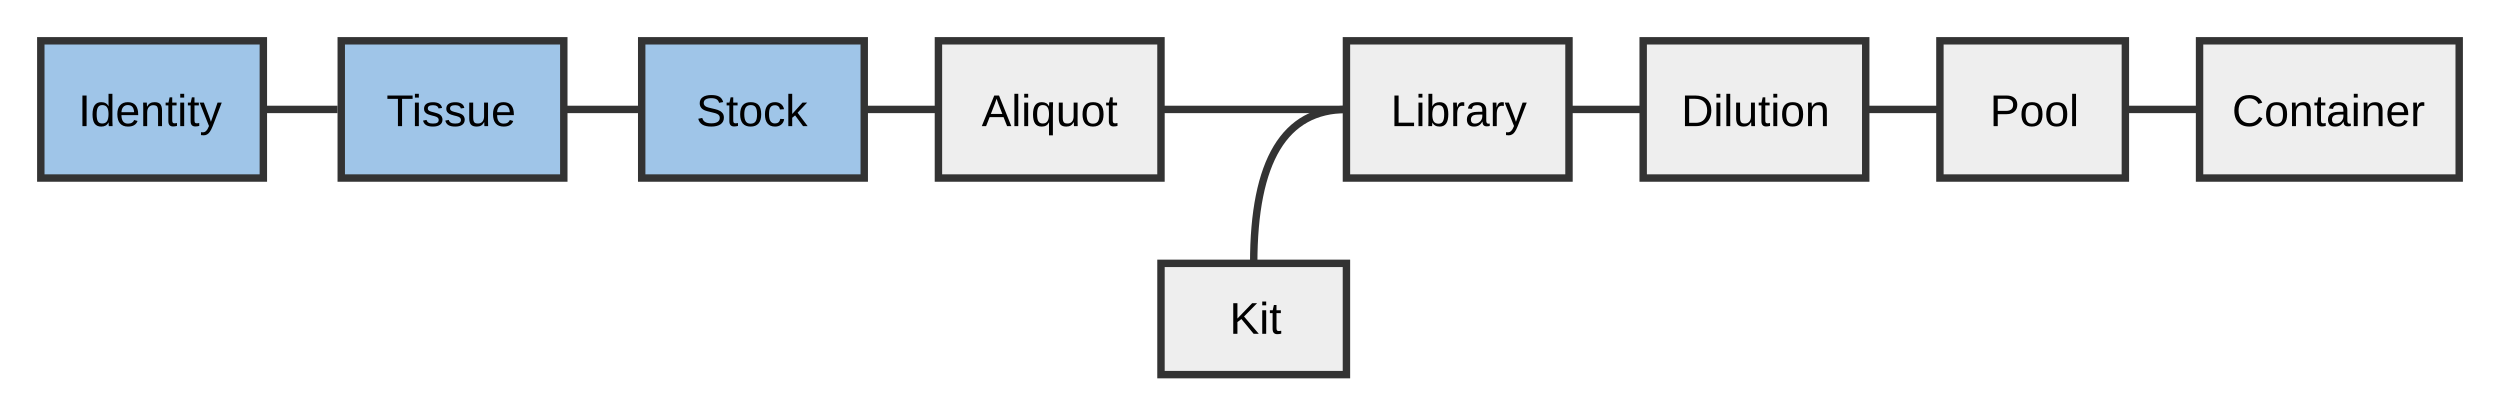
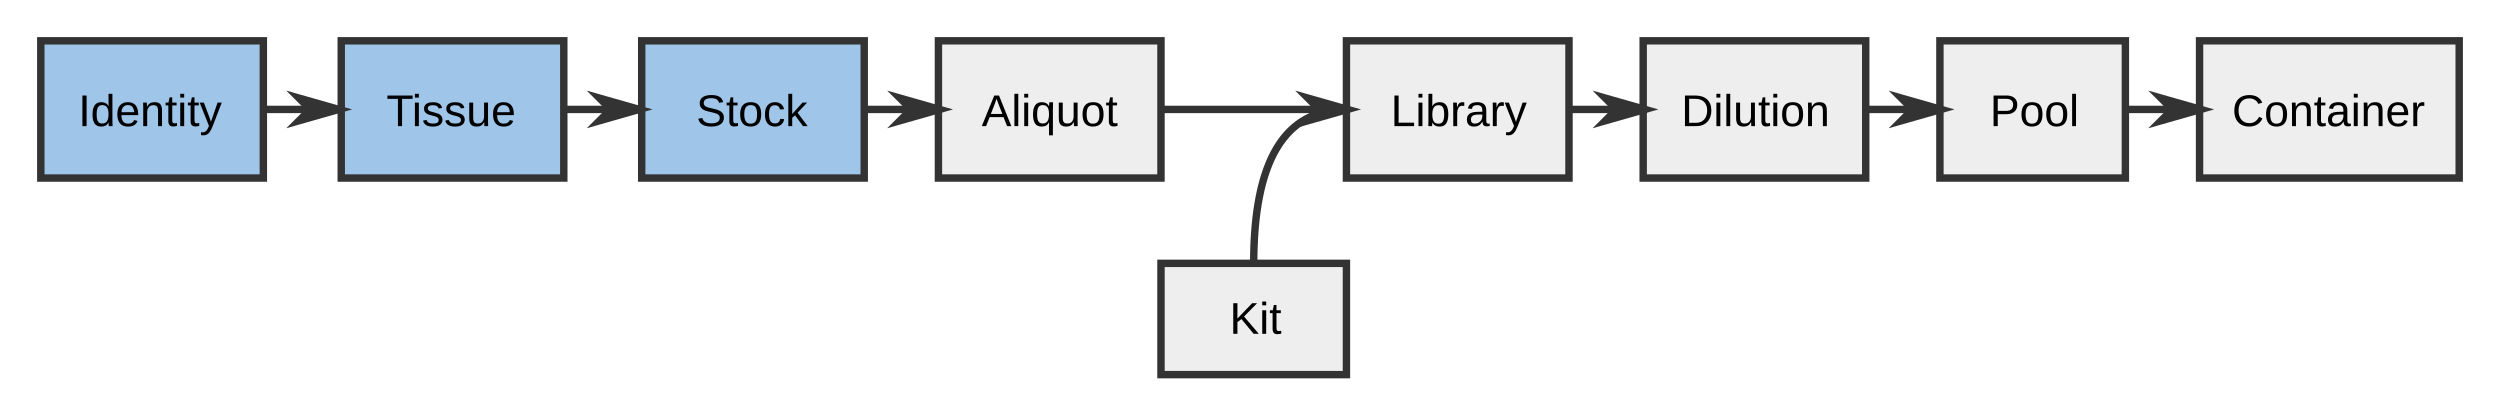
<svg xmlns="http://www.w3.org/2000/svg" xmlns:html="http://www.w3.org/1999/xhtml" version="1.1" width="674" height="112" id="svg2">
  <html:style />
  <path d="m 173,11 m 0,0 60,0 q 0,0 0,0 l 0,37 q 0,0 0,0 l -60,0 q 0,0 0,0 l 0,-37 q 0,0 0,0 z" stroke-miterlimit="10" id="sample1" style="fill:#9fc5e8;fill-opacity:1;stroke:#333333;stroke-width:2;stroke-miterlimit:10" />
-   <defs id="defs4" />
+   <defs id="defs4">
+     <marker style="overflow:visible;" id="marker4610" refX="0.0" refY="0.0" orient="auto">
+       <path transform="scale(0.4) rotate(180) translate(10,0)" style="fill-rule:evenodd;stroke:#333333;stroke-width:1pt;stroke-opacity:1;fill:#333333;fill-opacity:1" d="M 0.0,0.0 L 5.0,-5.0 L -12.5,0.0 L 5.0,5.0 L 0.0,0.0 z " id="path4612" />
+     </marker>
+     <marker style="overflow:visible;" id="marker4564" refX="0.0" refY="0.0" orient="auto">
+       <path transform="scale(0.4) rotate(180) translate(10,0)" style="fill-rule:evenodd;stroke:#333333;stroke-width:1pt;stroke-opacity:1;fill:#333333;fill-opacity:1" d="M 0.0,0.0 L 5.0,-5.0 L -12.5,0.0 L 5.0,5.0 L 0.0,0.0 z " id="path4566" />
+     </marker>
+     <marker style="overflow:visible;" id="marker4524" refX="0.0" refY="0.0" orient="auto">
+       <path transform="scale(0.4) rotate(180) translate(10,0)" style="fill-rule:evenodd;stroke:#333333;stroke-width:1pt;stroke-opacity:1;fill:#333333;fill-opacity:1" d="M 0.0,0.0 L 5.0,-5.0 L -12.5,0.0 L 5.0,5.0 L 0.0,0.0 z " id="path4526" />
+     </marker>
+     <marker style="overflow:visible;" id="marker4490" refX="0.0" refY="0.0" orient="auto">
+       <path transform="scale(0.4) rotate(180) translate(10,0)" style="fill-rule:evenodd;stroke:#333333;stroke-width:1pt;stroke-opacity:1;fill:#333333;fill-opacity:1" d="M 0.0,0.0 L 5.0,-5.0 L -12.5,0.0 L 5.0,5.0 L 0.0,0.0 z " id="path4492" />
+     </marker>
+     <marker style="overflow:visible;" id="marker4462" refX="0.0" refY="0.0" orient="auto">
+       <path transform="scale(0.4) rotate(180) translate(10,0)" style="fill-rule:evenodd;stroke:#333333;stroke-width:1pt;stroke-opacity:1;fill:#333333;fill-opacity:1" d="M 0.0,0.0 L 5.0,-5.0 L -12.5,0.0 L 5.0,5.0 L 0.0,0.0 z " id="path4464" />
+     </marker>
+     <marker style="overflow:visible;" id="marker4440" refX="0.0" refY="0.0" orient="auto">
+       <path transform="scale(0.4) rotate(180) translate(10,0)" style="fill-rule:evenodd;stroke:#333333;stroke-width:1pt;stroke-opacity:1;fill:#333333;fill-opacity:1" d="M 0.0,0.0 L 5.0,-5.0 L -12.5,0.0 L 5.0,5.0 L 0.0,0.0 z " id="path4442" />
+     </marker>
+     <marker orient="auto" refY="0.0" refX="0.0" id="Arrow1Mend" style="overflow:visible;">
+       <path id="path4173" d="M 0.0,0.0 L 5.0,-5.0 L -12.5,0.0 L 5.0,5.0 L 0.0,0.0 z " style="fill-rule:evenodd;stroke:#333333;stroke-width:1pt;stroke-opacity:1;fill:#333333;fill-opacity:1" transform="scale(0.4) rotate(180) translate(10,0)" />
+     </marker>
+   </defs>
  <text style="font-style:normal;font-weight:normal;font-size:12px;line-height:14px;font-family:Arial;fill:#000000;stroke:none" id="text54" y="34" x="187.707" line-height="14px" text-decoration="" font-weight="normal" font-style="normal" font-size="12px">Stock</text>
  <path d="m 253,11 m 0,0 60,0 q 0,0 0,0 l 0,37 q 0,0 0,0 l -60,0 q 0,0 0,0 l 0,-37 q 0,0 0,0 z" stroke-miterlimit="10" id="sample2" style="fill:#eeeeee;fill-opacity:1;stroke:#333333;stroke-width:2;stroke-miterlimit:10" />
  <text style="font-style:normal;font-weight:normal;font-size:12px;line-height:14px;font-family:Arial;fill:#000000;stroke:none" id="text98" y="34" x="264.666" line-height="14px" text-decoration="" font-weight="normal" font-style="normal" font-size="12px">Aliquot</text>
  <path d="m 313,71 m 0,0 50,0 q 0,0 0,0 l 0,30 q 0,0 0,0 l -50,0 q 0,0 0,0 l 0,-30 q 0,0 0,0 z" stroke-miterlimit="10" id="kit" style="fill:#eeeeee;fill-opacity:1;stroke:#333333;stroke-width:2;stroke-miterlimit:10" />
  <rect x="322" y="79" width="33" height="14" id="rect128" style="fill:#000000;fill-opacity:0;stroke:none" />
  <text style="font-style:normal;font-weight:normal;font-size:12px;line-height:14px;font-family:Arial;fill:#000000;stroke:none" id="text142" y="90" x="331.5" line-height="14px" text-decoration="" font-weight="normal" font-style="normal" font-size="12px">Kit</text>
  <path d="m 363,11 m 0,0 60,0 q 0,0 0,0 l 0,37 q 0,0 0,0 l -60,0 q 0,0 0,0 l 0,-37 q 0,0 0,0 z" stroke-miterlimit="10" id="library" style="fill:#eeeeee;fill-opacity:1;stroke:#333333;stroke-width:2;stroke-miterlimit:10" />
  <text style="font-style:normal;font-weight:normal;font-size:12px;line-height:14px;font-family:Arial;fill:#000000;stroke:none" id="text186" y="34" x="374.953" line-height="14px" text-decoration="" font-weight="normal" font-style="normal" font-size="12px">Library</text>
  <path d="m 443,11 m 0,0 60,0 q 0,0 0,0 l 0,37 q 0,0 0,0 l -60,0 q 0,0 0,0 l 0,-37 q 0,0 0,0 z" stroke-miterlimit="10" id="dilution" style="fill:#eeeeee;fill-opacity:1;stroke:#333333;stroke-width:2;stroke-miterlimit:10" />
  <text style="font-style:normal;font-weight:normal;font-size:12px;line-height:14px;font-family:Arial;fill:#000000;stroke:none" id="text230" y="34" x="453.281" line-height="14px" text-decoration="" font-weight="normal" font-style="normal" font-size="12px">Dilution</text>
  <path d="m 523,11 m 0,0 50,0 q 0,0 0,0 l 0,37 q 0,0 0,0 l -50,0 q 0,0 0,0 l 0,-37 q 0,0 0,0 z" stroke-miterlimit="10" id="pool" style="fill:#eeeeee;fill-opacity:1;stroke:#333333;stroke-width:2;stroke-miterlimit:10" />
  <rect x="532" y="23" width="33" height="14" id="rect260" style="fill:#000000;fill-opacity:0;stroke:none" />
  <text style="font-style:normal;font-weight:normal;font-size:12px;line-height:14px;font-family:Arial;fill:#000000;stroke:none" id="text274" y="34" x="536.484" line-height="14px" text-decoration="" font-weight="normal" font-style="normal" font-size="12px">Pool</text>
  <path d="m 593,11 m 0,0 70,0 q 0,0 0,0 l 0,37 q 0,0 0,0 l -70,0 q 0,0 0,0 l 0,-37 q 0,0 0,0 z" stroke-miterlimit="10" id="flowcell" style="fill:#eeeeee;fill-opacity:1;stroke:#333333;stroke-width:2;stroke-miterlimit:10" />
  <text style="font-style:normal;font-weight:normal;font-size:12px;line-height:14px;font-family:Arial;fill:#000000;stroke:none" id="text318" y="34" x="601.762" line-height="14px" text-decoration="" font-weight="normal" font-style="normal" font-size="12px">Container</text>
-   <path style="fill:none;stroke:#333333;stroke-width:2;stroke-miterlimit:10" id="path328" stroke-miterlimit="10" d="m 573,29.5 6.667,0 6.667,0 6.667,0" />
-   <path style="fill:none;stroke:#333333;stroke-width:2;stroke-miterlimit:10" id="path338" stroke-miterlimit="10" d="m 503,29.5 6.667,0 6.667,0 6.667,0" />
-   <path style="fill:none;stroke:#333333;stroke-width:2;stroke-miterlimit:10" id="path348" stroke-miterlimit="10" d="m 443,29.5 -6.667,0 -6.667,0 -6.667,0" />
+   <path style="fill:none;stroke:#333333;stroke-width:2;stroke-miterlimit:10;marker-end:url(#marker4610)" id="path328" stroke-miterlimit="10" d="m 573,29.5 6.667,0 6.667,0 6.667,0" />
+   <path style="fill:none;stroke:#333333;stroke-width:2;stroke-miterlimit:10;marker-end:url(#Arrow1Mend)" id="path338" stroke-miterlimit="10" d="m 503,29.5 6.667,0 6.667,0 6.667,0" />
+   <path style="fill:none;stroke:#333333;stroke-width:2;stroke-miterlimit:10;marker-end:url(#marker4440)" id="path348" stroke-miterlimit="10" d="m 423.18,29.5 6.667,0 6.667,0 6.667,0" />
  <path style="fill:none;stroke:#333333;stroke-width:2;stroke-miterlimit:10" id="path358" stroke-miterlimit="10" d="m 338,71 q 0,-41.5 25,-41.5" />
-   <path style="fill:none;stroke:#333333;stroke-width:2;stroke-miterlimit:10" id="path368" stroke-miterlimit="10" d="m 313,29.5 16.667,0 16.667,0 16.667,0" />
-   <path style="fill:none;stroke:#333333;stroke-width:2;stroke-miterlimit:10" id="path378" stroke-miterlimit="10" d="m 233,29.5 6.667,0 6.667,0 6.667,0" />
+   <path style="fill:none;stroke:#333333;stroke-width:2;stroke-miterlimit:10;marker-end:url(#marker4462)" id="path368" stroke-miterlimit="10" d="m 313,29.5 16.667,0 16.667,0 16.667,0" />
+   <path style="fill:none;stroke:#333333;stroke-width:2;stroke-miterlimit:10;marker-end:url(#marker4490)" id="path378" stroke-miterlimit="10" d="m 233,29.5 6.667,0 6.667,0 6.667,0" />
  <path style="fill:#9fc5e8;fill-opacity:1;stroke:#333333;stroke-width:2;stroke-miterlimit:10" id="path6984" stroke-miterlimit="10" d="m 92,11 m 0,0 60,0 q 0,0 0,0 l 0,37 q 0,0 0,0 l -60,0 q 0,0 0,0 l 0,-37 q 0,0 0,0 z" />
  <text font-size="12px" font-style="normal" font-weight="normal" text-decoration="" line-height="14px" x="104.174" y="34" id="text6986" style="font-style:normal;font-weight:normal;font-size:12px;line-height:14px;font-family:Arial;fill:#000000;stroke:none">Tissue</text>
-   <path d="m 152,29.5 6.667,0 6.667,0 6.667,0" stroke-miterlimit="10" id="path6988" style="fill:none;stroke:#333333;stroke-width:2;stroke-miterlimit:10" />
+   <path d="m 152,29.5 6.667,0 6.667,0 6.667,0" stroke-miterlimit="10" id="path6988" style="fill:none;stroke:#333333;stroke-width:2;stroke-miterlimit:10;marker-end:url(#marker4524)" />
  <path d="m 11,11 m 0,0 60,0 q 0,0 0,0 l 0,37 q 0,0 0,0 l -60,0 q 0,0 0,0 l 0,-37 q 0,0 0,0 z" stroke-miterlimit="10" id="path6990" style="fill:#9fc5e8;fill-opacity:1;stroke:#333333;stroke-width:2;stroke-miterlimit:10" />
  <text style="font-style:normal;font-weight:normal;font-size:12px;line-height:14px;font-family:Arial;fill:#000000;stroke:none" id="text6992" y="34" x="21.11" line-height="14px" text-decoration="" font-weight="normal" font-style="normal" font-size="12px">Identity</text>
-   <path style="fill:none;stroke:#333333;stroke-width:2;stroke-miterlimit:10" id="path6994" stroke-miterlimit="10" d="m 71,29.5 6.667,0 6.667,0 L 91,29.5" />
+   <path style="fill:none;stroke:#333333;stroke-width:2;stroke-miterlimit:10;marker-end:url(#marker4564)" id="path6994" stroke-miterlimit="10" d="m 71,29.5 6.667,0 6.667,0 L 91,29.5" />
</svg>
